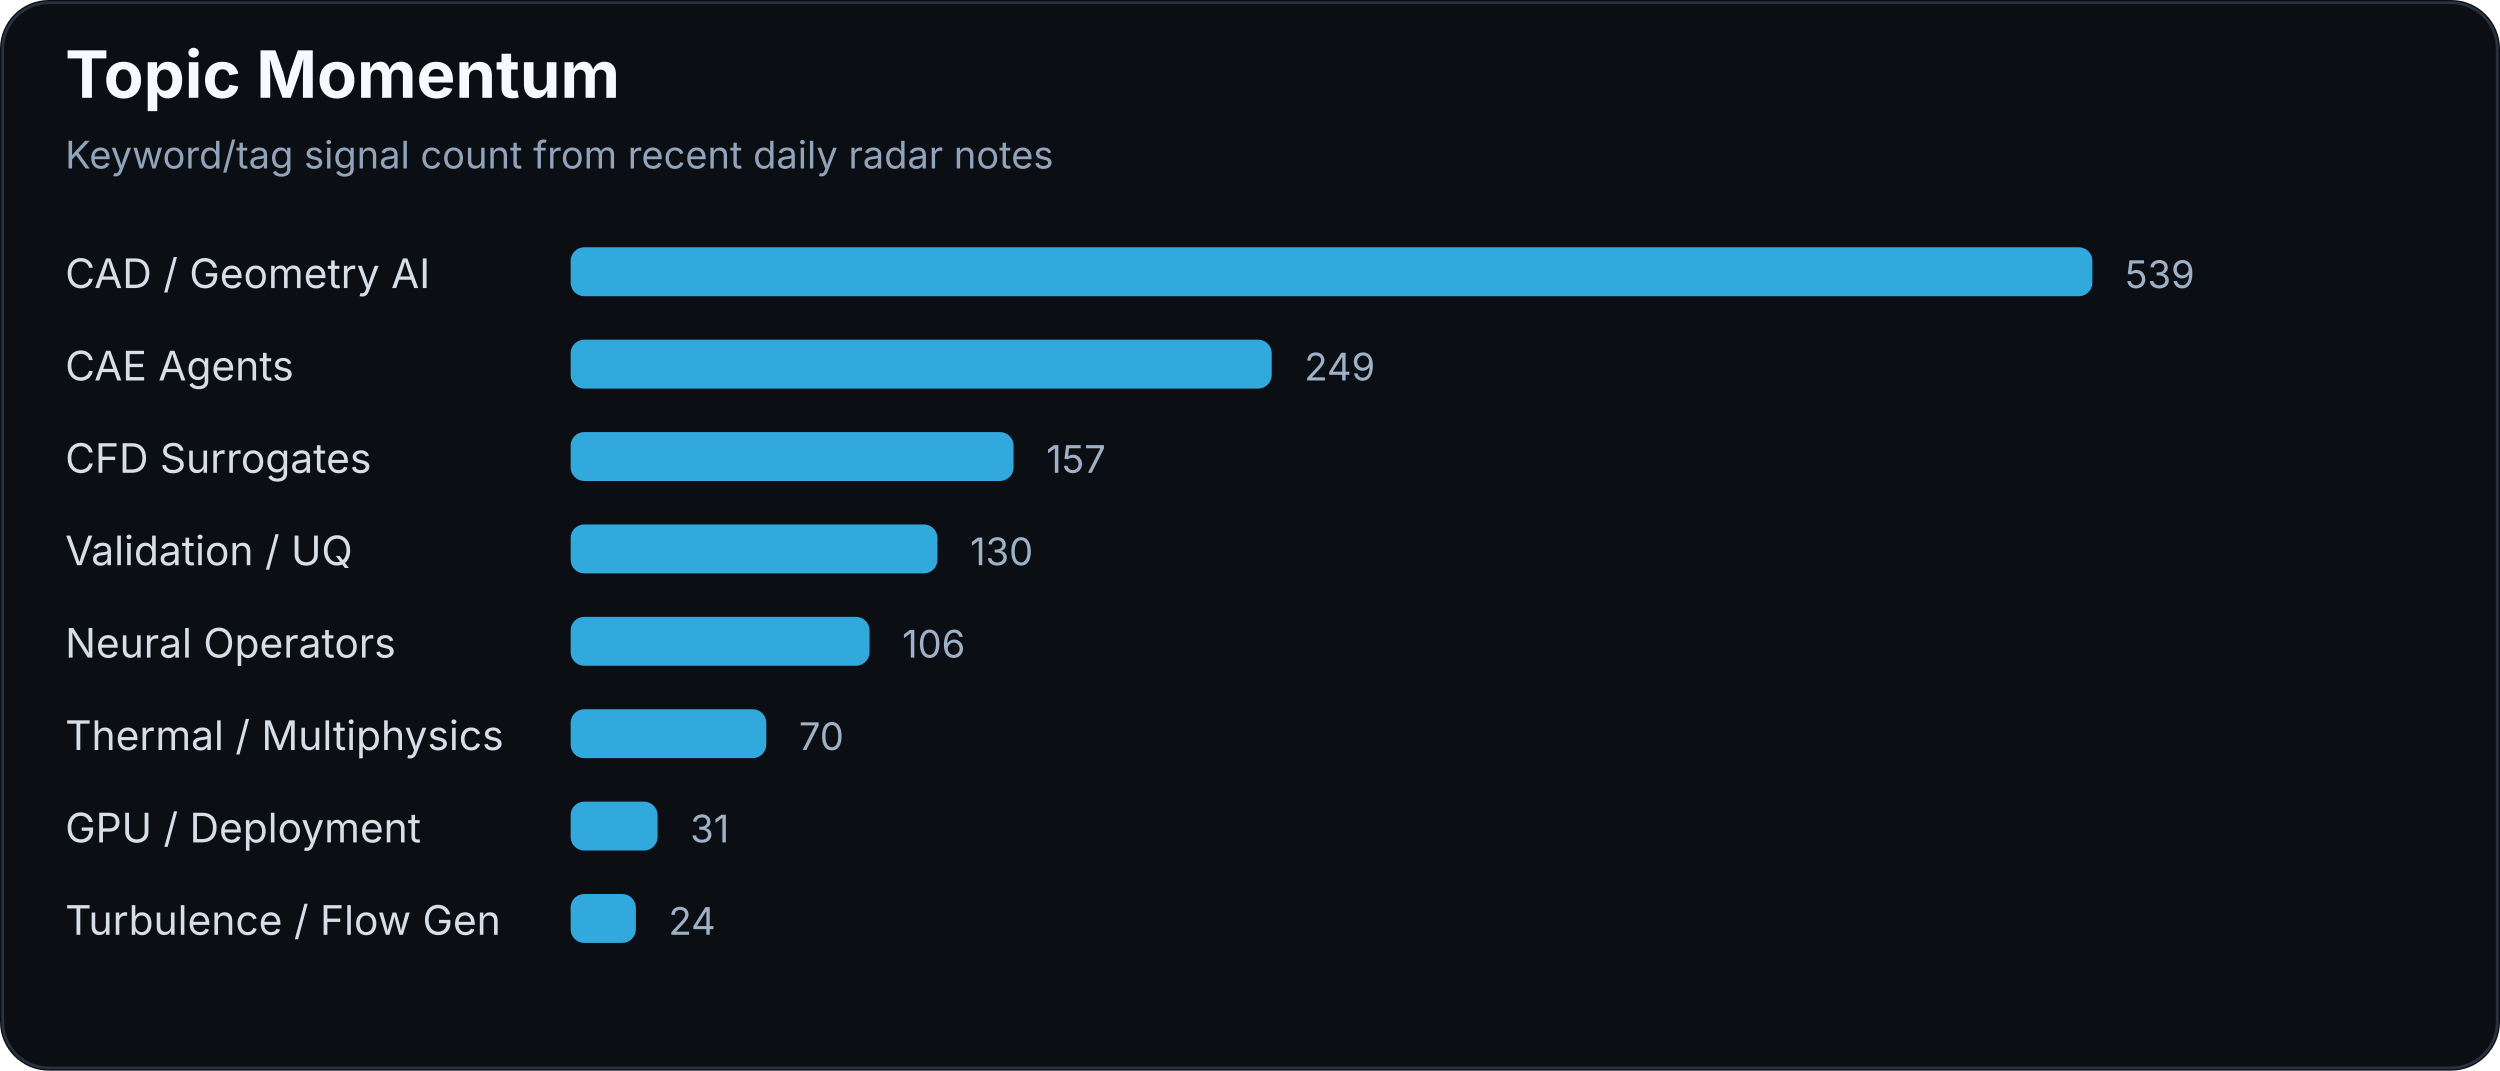
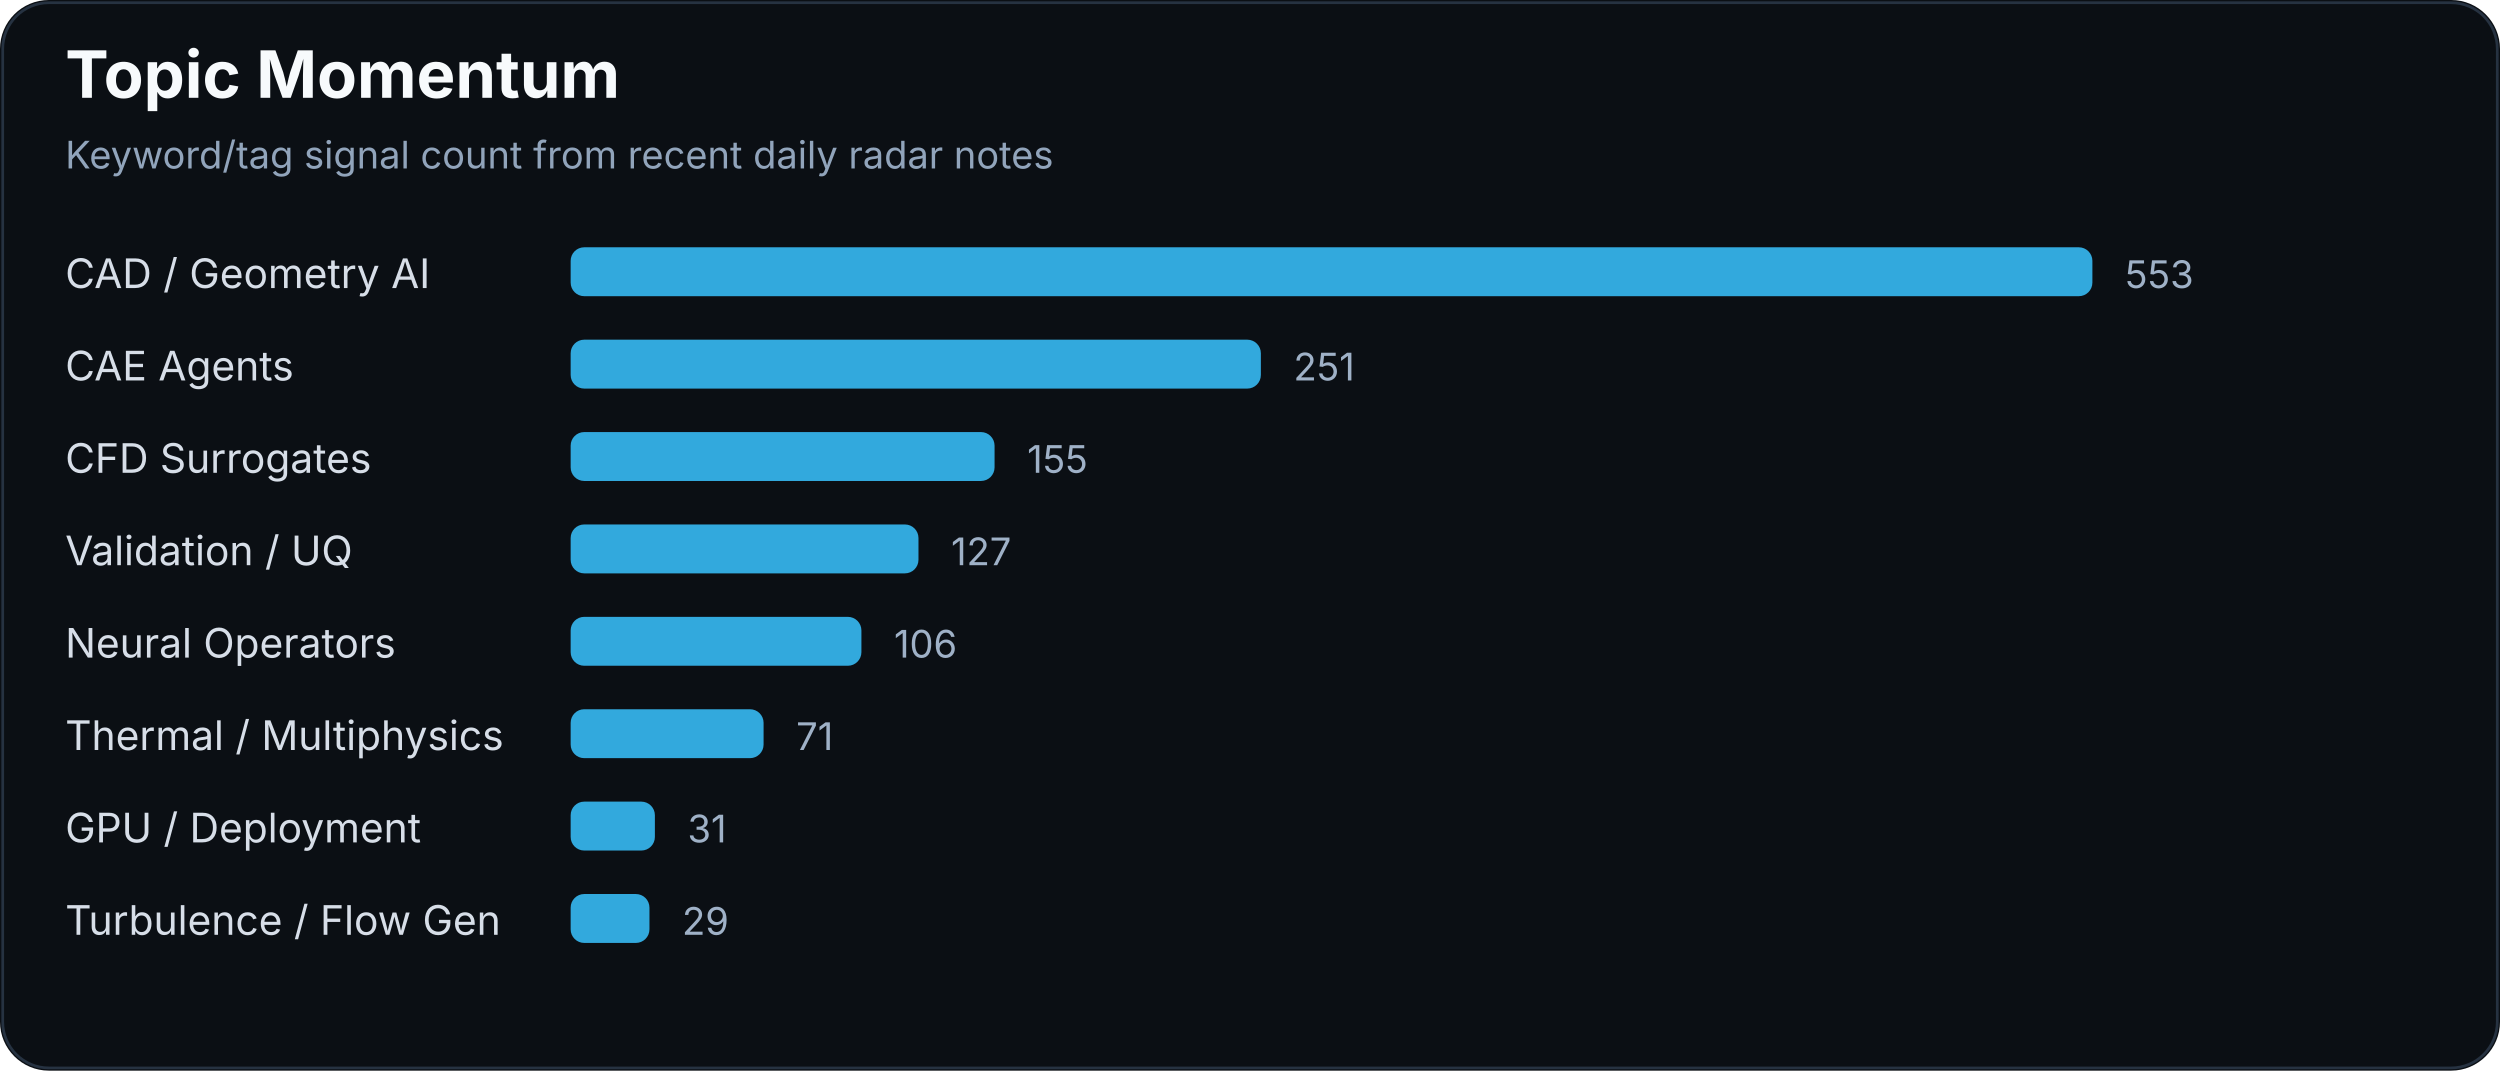
<svg xmlns="http://www.w3.org/2000/svg" width="920" height="394" viewBox="0 0 920 394">
  <rect width="100%" height="100%" rx="18" fill="#0b0f14" />
  <rect x="1" y="1" width="918" height="392" rx="17" fill="none" stroke="#263241" />
  <text x="24" y="36" font-size="24" font-family="Inter, ui-sans-serif, system-ui, -apple-system, Segoe UI, sans-serif" font-weight="700" fill="#f7fafc">Topic Momentum</text>
  <text x="24" y="62" font-size="14" font-family="Inter, ui-sans-serif, system-ui, -apple-system, Segoe UI, sans-serif" fill="#91a4bb">Keyword/tag signal count from recent daily radar notes</text>
  <g font-family="Inter, ui-sans-serif, system-ui, -apple-system, Segoe UI, sans-serif">
    <text x="24" y="106" font-size="15" fill="#d7dee8">CAD / Geometry AI</text>
    <rect x="210" y="91" width="560" height="18" rx="5" fill="#38bdf8" opacity="0.88" />
-     <text x="782" y="106" font-size="14" fill="#9fb1c7">539</text>
+     <text x="782" y="106" font-size="14" fill="#9fb1c7">553</text>
    <text x="24" y="140" font-size="15" fill="#d7dee8">CAE Agents</text>
-     <rect x="210" y="125" width="258" height="18" rx="5" fill="#38bdf8" opacity="0.88" />
-     <text x="480" y="140" font-size="14" fill="#9fb1c7">249</text>
+     <rect x="210" y="125" width="254" height="18" rx="5" fill="#38bdf8" opacity="0.88" />
+     <text x="476" y="140" font-size="14" fill="#9fb1c7">251</text>
    <text x="24" y="174" font-size="15" fill="#d7dee8">CFD Surrogates</text>
-     <rect x="210" y="159" width="163" height="18" rx="5" fill="#38bdf8" opacity="0.88" />
-     <text x="385" y="174" font-size="14" fill="#9fb1c7">157</text>
+     <rect x="210" y="159" width="156" height="18" rx="5" fill="#38bdf8" opacity="0.88" />
+     <text x="378" y="174" font-size="14" fill="#9fb1c7">155</text>
    <text x="24" y="208" font-size="15" fill="#d7dee8">Validation / UQ</text>
-     <rect x="210" y="193" width="135" height="18" rx="5" fill="#38bdf8" opacity="0.88" />
-     <text x="357" y="208" font-size="14" fill="#9fb1c7">130</text>
+     <rect x="210" y="193" width="128" height="18" rx="5" fill="#38bdf8" opacity="0.88" />
+     <text x="350" y="208" font-size="14" fill="#9fb1c7">127</text>
    <text x="24" y="242" font-size="15" fill="#d7dee8">Neural Operators</text>
-     <rect x="210" y="227" width="110" height="18" rx="5" fill="#38bdf8" opacity="0.88" />
-     <text x="332" y="242" font-size="14" fill="#9fb1c7">106</text>
+     <rect x="210" y="227" width="107" height="18" rx="5" fill="#38bdf8" opacity="0.88" />
+     <text x="329" y="242" font-size="14" fill="#9fb1c7">106</text>
    <text x="24" y="276" font-size="15" fill="#d7dee8">Thermal / Multiphysics</text>
-     <rect x="210" y="261" width="72" height="18" rx="5" fill="#38bdf8" opacity="0.88" />
-     <text x="294" y="276" font-size="14" fill="#9fb1c7">70</text>
+     <rect x="210" y="261" width="71" height="18" rx="5" fill="#38bdf8" opacity="0.88" />
+     <text x="293" y="276" font-size="14" fill="#9fb1c7">71</text>
    <text x="24" y="310" font-size="15" fill="#d7dee8">GPU / Deployment</text>
-     <rect x="210" y="295" width="32" height="18" rx="5" fill="#38bdf8" opacity="0.88" />
-     <text x="254" y="310" font-size="14" fill="#9fb1c7">31</text>
+     <rect x="210" y="295" width="31" height="18" rx="5" fill="#38bdf8" opacity="0.88" />
+     <text x="253" y="310" font-size="14" fill="#9fb1c7">31</text>
    <text x="24" y="344" font-size="15" fill="#d7dee8">Turbulence / Flow Gen</text>
-     <rect x="210" y="329" width="24" height="18" rx="5" fill="#38bdf8" opacity="0.88" />
-     <text x="246" y="344" font-size="14" fill="#9fb1c7">24</text>
+     <rect x="210" y="329" width="29" height="18" rx="5" fill="#38bdf8" opacity="0.88" />
+     <text x="251" y="344" font-size="14" fill="#9fb1c7">29</text>
  </g>
</svg>
